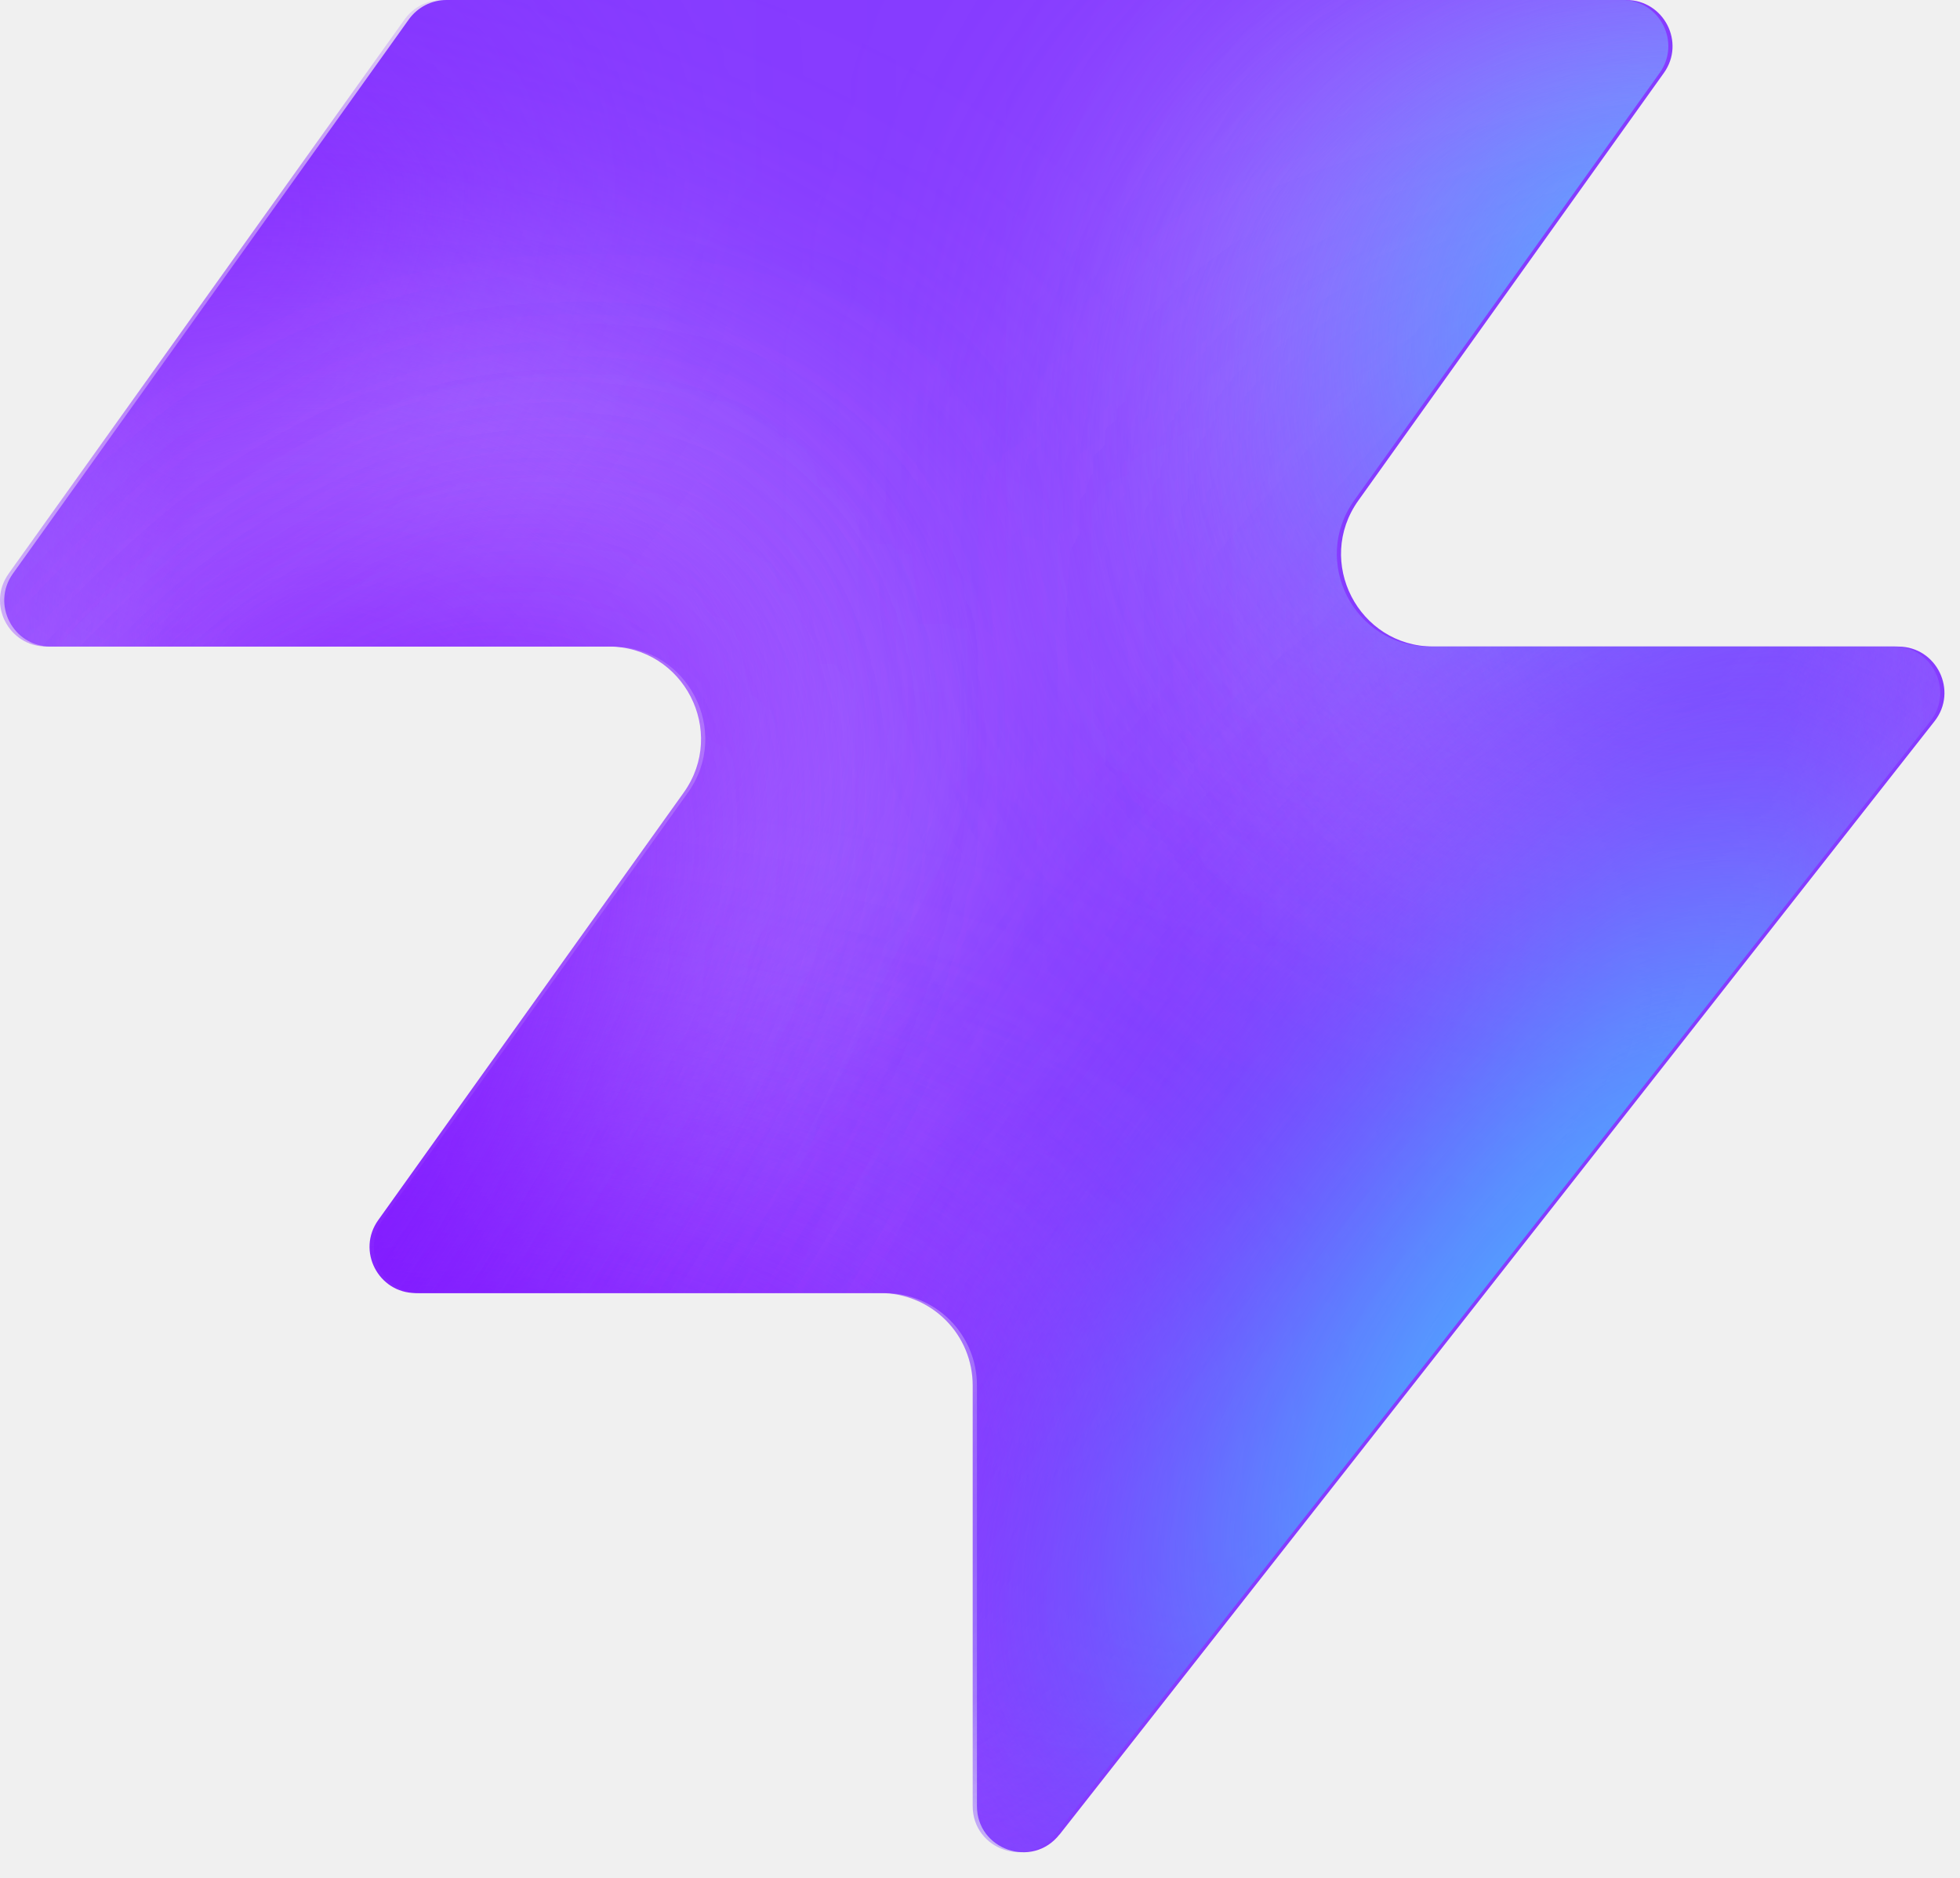
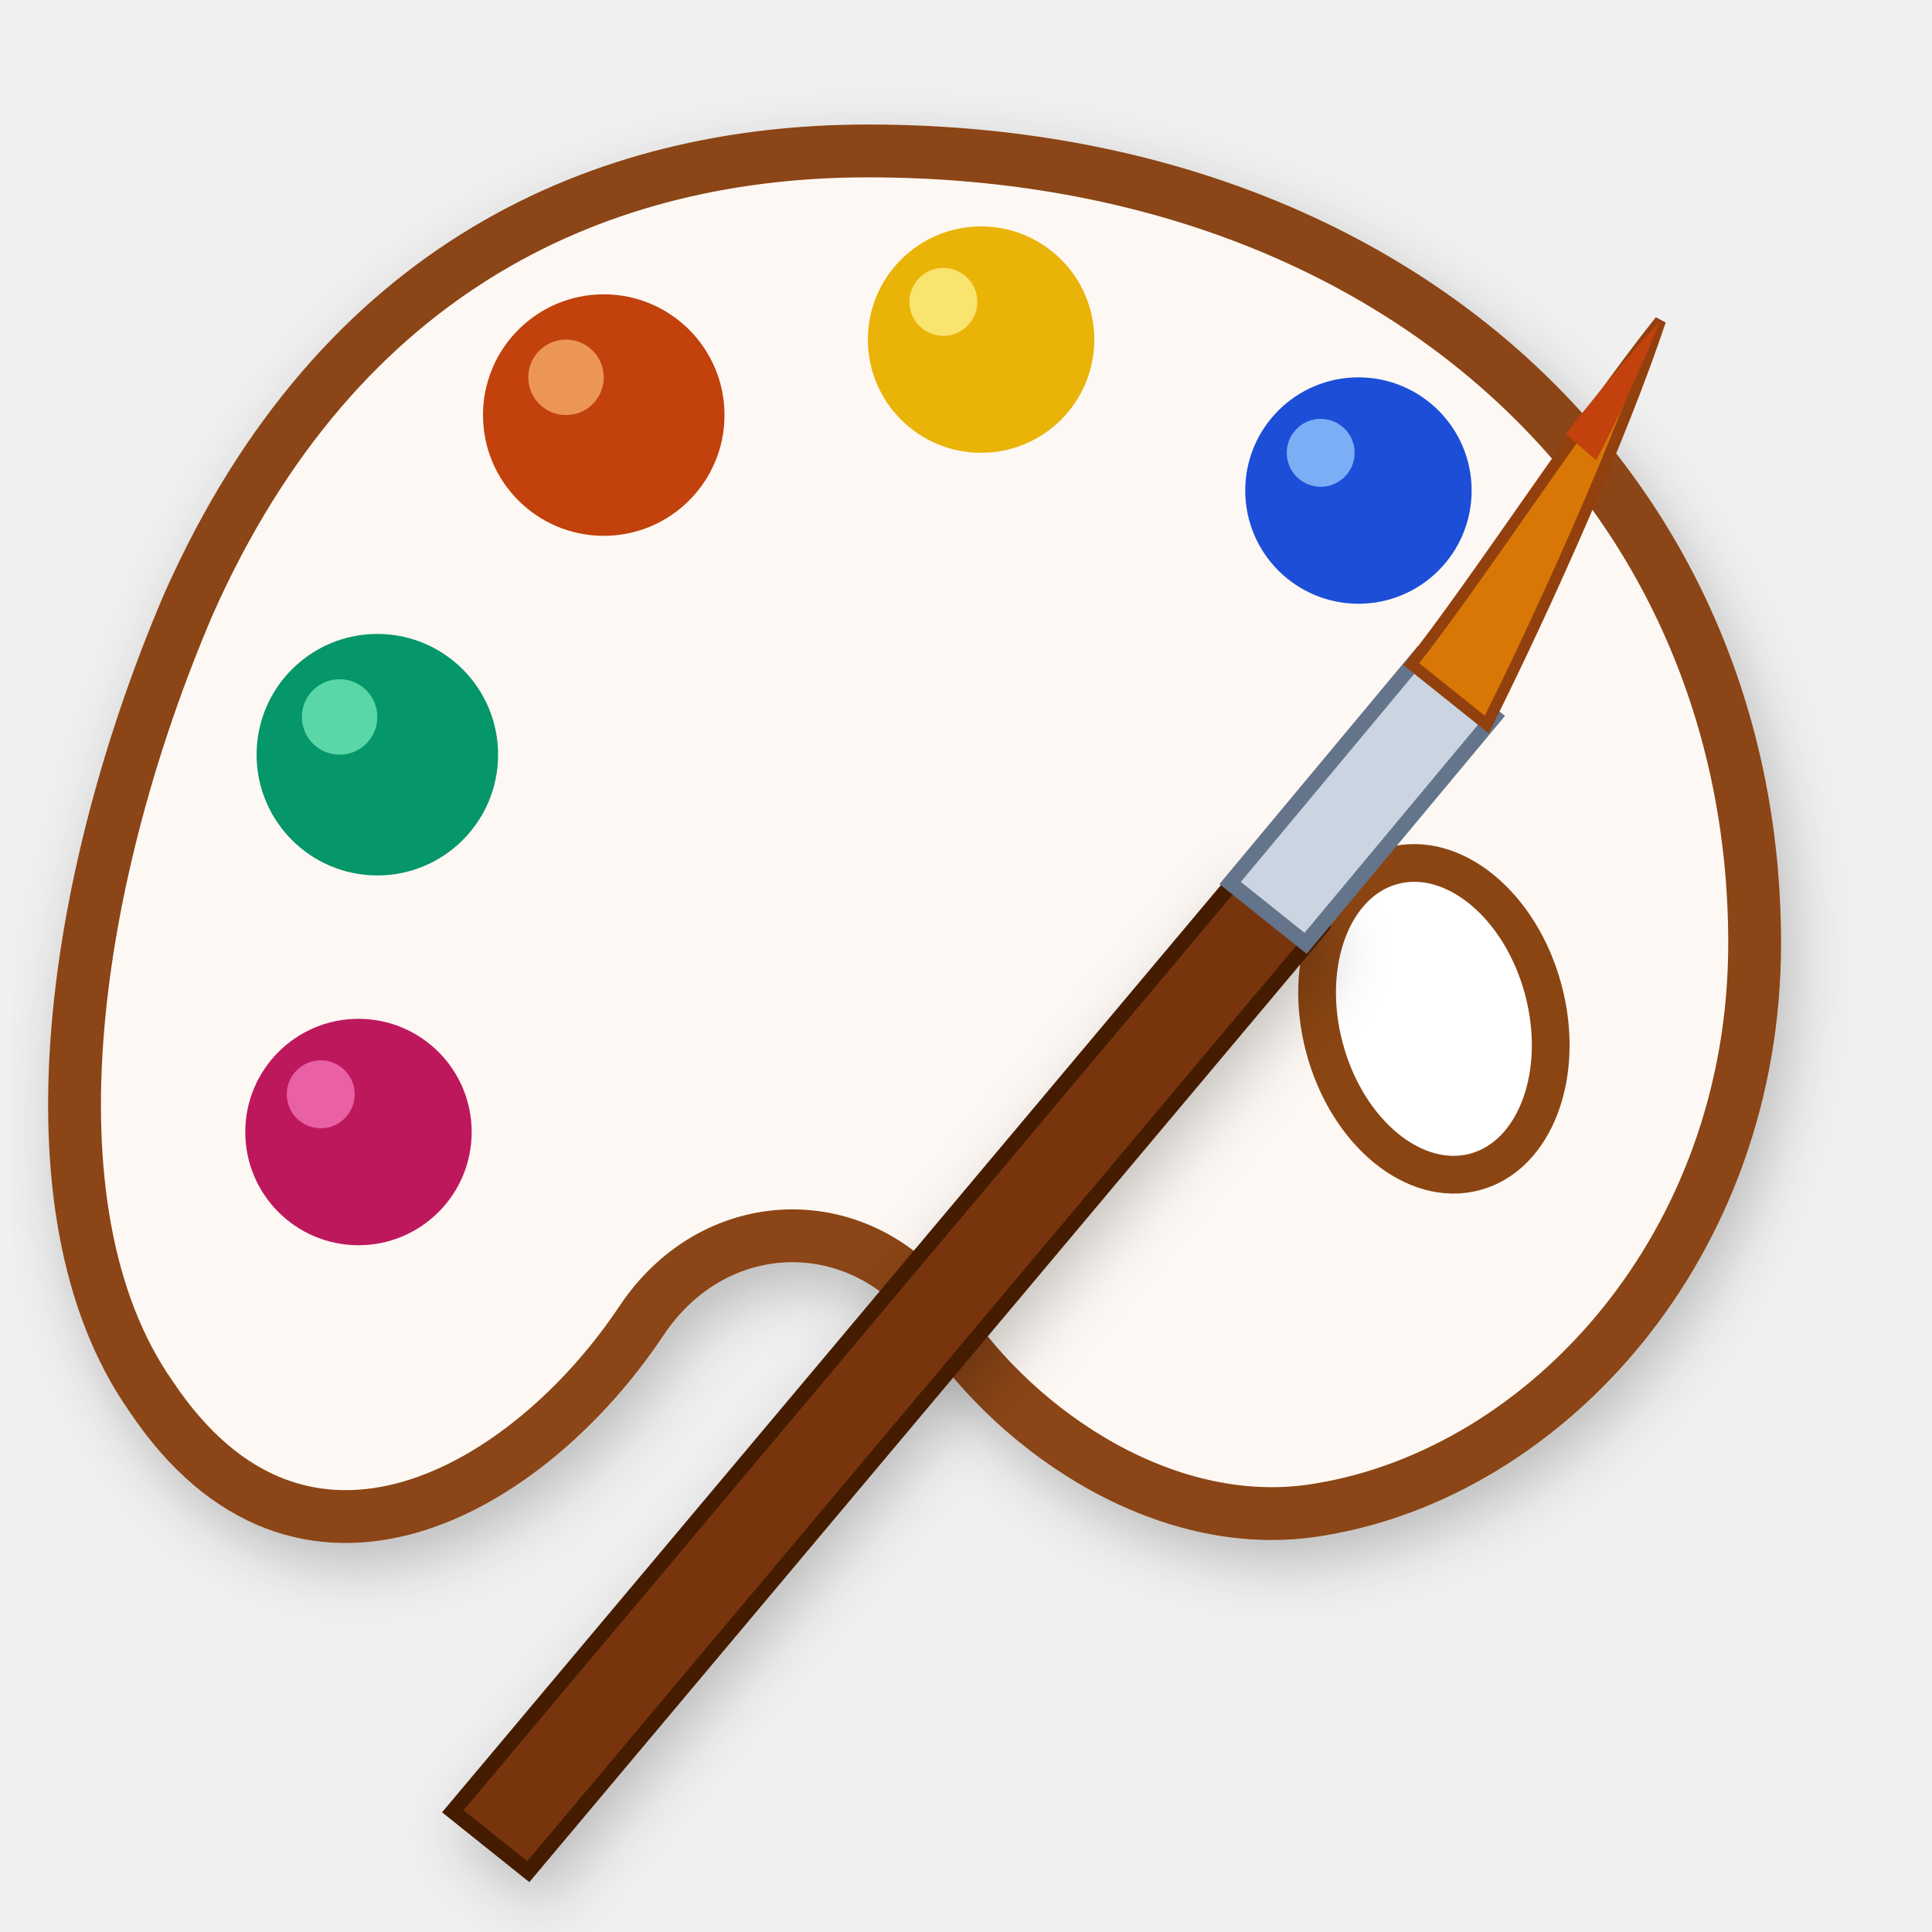
- <svg xmlns="http://www.w3.org/2000/svg" width="48" height="46" fill="none" viewBox="0 0 48 46">
-   <path fill="#863bff" d="M25.946 44.938c-.664.845-2.021.375-2.021-.698V33.937a2.26 2.26 0 0 0-2.262-2.262H10.287c-.92 0-1.456-1.04-.92-1.788l7.48-10.471c1.07-1.497 0-3.578-1.842-3.578H1.237c-.92 0-1.456-1.04-.92-1.788L10.013.474c.214-.297.556-.474.92-.474h28.894c.92 0 1.456 1.04.92 1.788l-7.48 10.471c-1.07 1.498 0 3.579 1.842 3.579h11.377c.943 0 1.473 1.088.89 1.83L25.947 44.94z" style="fill:#863bff;fill:color(display-p3 .525 .23 1);fill-opacity:1" />
-   <mask id="a" width="48" height="46" x="0" y="0" maskUnits="userSpaceOnUse" style="mask-type:alpha">
-     <path fill="#000" d="M25.842 44.938c-.664.844-2.021.375-2.021-.698V33.937a2.26 2.26 0 0 0-2.262-2.262H10.183c-.92 0-1.456-1.04-.92-1.788l7.48-10.471c1.07-1.498 0-3.579-1.842-3.579H1.133c-.92 0-1.456-1.04-.92-1.787L9.91.473c.214-.297.556-.474.92-.474h28.894c.92 0 1.456 1.04.92 1.788l-7.48 10.471c-1.07 1.498 0 3.578 1.842 3.578h11.377c.943 0 1.473 1.088.89 1.832L25.843 44.94z" style="fill:#000;fill-opacity:1" />
-   </mask>
-   <g mask="url(#a)">
-     <g filter="url(#b)">
-       <ellipse cx="5.508" cy="14.704" fill="#ede6ff" rx="5.508" ry="14.704" style="fill:#ede6ff;fill:color(display-p3 .927 .903 1);fill-opacity:1" transform="matrix(.00324 1 1 -.00324 -4.47 31.516)" />
-     </g>
-     <g filter="url(#c)">
-       <ellipse cx="10.399" cy="29.851" fill="#ede6ff" rx="10.399" ry="29.851" style="fill:#ede6ff;fill:color(display-p3 .927 .903 1);fill-opacity:1" transform="matrix(.00324 1 1 -.00324 -39.328 7.883)" />
-     </g>
-     <g filter="url(#d)">
-       <ellipse cx="5.508" cy="30.487" fill="#7e14ff" rx="5.508" ry="30.487" style="fill:#7e14ff;fill:color(display-p3 .492 .077 1);fill-opacity:1" transform="rotate(89.814 -25.913 -14.639)scale(1 -1)" />
-     </g>
-     <g filter="url(#e)">
-       <ellipse cx="5.508" cy="30.599" fill="#7e14ff" rx="5.508" ry="30.599" style="fill:#7e14ff;fill:color(display-p3 .492 .077 1);fill-opacity:1" transform="rotate(89.814 -32.644 -3.334)scale(1 -1)" />
-     </g>
-     <g filter="url(#f)">
-       <ellipse cx="5.508" cy="30.599" fill="#7e14ff" rx="5.508" ry="30.599" style="fill:#7e14ff;fill:color(display-p3 .492 .077 1);fill-opacity:1" transform="matrix(.00324 1 1 -.00324 -34.34 30.47)" />
-     </g>
-     <g filter="url(#g)">
-       <ellipse cx="14.072" cy="22.078" fill="#ede6ff" rx="14.072" ry="22.078" style="fill:#ede6ff;fill:color(display-p3 .927 .903 1);fill-opacity:1" transform="rotate(93.35 24.506 48.493)scale(-1 1)" />
-     </g>
-     <g filter="url(#h)">
-       <ellipse cx="3.47" cy="21.501" fill="#7e14ff" rx="3.47" ry="21.501" style="fill:#7e14ff;fill:color(display-p3 .492 .077 1);fill-opacity:1" transform="rotate(89.009 28.708 47.59)scale(-1 1)" />
-     </g>
-     <g filter="url(#i)">
-       <ellipse cx="3.47" cy="21.501" fill="#7e14ff" rx="3.47" ry="21.501" style="fill:#7e14ff;fill:color(display-p3 .492 .077 1);fill-opacity:1" transform="rotate(89.009 28.708 47.59)scale(-1 1)" />
-     </g>
-     <g filter="url(#j)">
-       <ellipse cx=".387" cy="8.972" fill="#7e14ff" rx="4.407" ry="29.108" style="fill:#7e14ff;fill:color(display-p3 .492 .077 1);fill-opacity:1" transform="rotate(39.51 .387 8.972)" />
-     </g>
-     <g filter="url(#k)">
-       <ellipse cx="47.523" cy="-6.092" fill="#7e14ff" rx="4.407" ry="29.108" style="fill:#7e14ff;fill:color(display-p3 .492 .077 1);fill-opacity:1" transform="rotate(37.892 47.523 -6.092)" />
-     </g>
-     <g filter="url(#l)">
-       <ellipse cx="41.412" cy="6.333" fill="#47bfff" rx="5.971" ry="9.665" style="fill:#47bfff;fill:color(display-p3 .28 .748 1);fill-opacity:1" transform="rotate(37.892 41.412 6.333)" />
-     </g>
-     <g filter="url(#m)">
-       <ellipse cx="-1.879" cy="38.332" fill="#7e14ff" rx="4.407" ry="29.108" style="fill:#7e14ff;fill:color(display-p3 .492 .077 1);fill-opacity:1" transform="rotate(37.892 -1.88 38.332)" />
-     </g>
-     <g filter="url(#n)">
-       <ellipse cx="-1.879" cy="38.332" fill="#7e14ff" rx="4.407" ry="29.108" style="fill:#7e14ff;fill:color(display-p3 .492 .077 1);fill-opacity:1" transform="rotate(37.892 -1.88 38.332)" />
-     </g>
-     <g filter="url(#o)">
-       <ellipse cx="35.651" cy="29.907" fill="#7e14ff" rx="4.407" ry="29.108" style="fill:#7e14ff;fill:color(display-p3 .492 .077 1);fill-opacity:1" transform="rotate(37.892 35.651 29.907)" />
-     </g>
-     <g filter="url(#p)">
-       <ellipse cx="38.418" cy="32.4" fill="#47bfff" rx="5.971" ry="15.297" style="fill:#47bfff;fill:color(display-p3 .28 .748 1);fill-opacity:1" transform="rotate(37.892 38.418 32.4)" />
-     </g>
-   </g>
+ <svg xmlns="http://www.w3.org/2000/svg" viewBox="0 0 512 512" fill="none">
  <defs>
-     <filter id="b" width="60.045" height="41.654" x="-19.77" y="16.149" color-interpolation-filters="sRGB" filterUnits="userSpaceOnUse">
-       <feFlood flood-opacity="0" result="BackgroundImageFix" />
-       <feBlend in="SourceGraphic" in2="BackgroundImageFix" result="shape" />
-       <feGaussianBlur result="effect1_foregroundBlur_2002_17158" stdDeviation="7.659" />
-     </filter>
-     <filter id="c" width="90.34" height="51.437" x="-54.613" y="-7.533" color-interpolation-filters="sRGB" filterUnits="userSpaceOnUse">
-       <feFlood flood-opacity="0" result="BackgroundImageFix" />
-       <feBlend in="SourceGraphic" in2="BackgroundImageFix" result="shape" />
-       <feGaussianBlur result="effect1_foregroundBlur_2002_17158" stdDeviation="7.659" />
-     </filter>
-     <filter id="d" width="79.355" height="29.4" x="-49.64" y="2.03" color-interpolation-filters="sRGB" filterUnits="userSpaceOnUse">
-       <feFlood flood-opacity="0" result="BackgroundImageFix" />
-       <feBlend in="SourceGraphic" in2="BackgroundImageFix" result="shape" />
-       <feGaussianBlur result="effect1_foregroundBlur_2002_17158" stdDeviation="4.596" />
-     </filter>
-     <filter id="e" width="79.579" height="29.4" x="-45.045" y="20.029" color-interpolation-filters="sRGB" filterUnits="userSpaceOnUse">
-       <feFlood flood-opacity="0" result="BackgroundImageFix" />
-       <feBlend in="SourceGraphic" in2="BackgroundImageFix" result="shape" />
-       <feGaussianBlur result="effect1_foregroundBlur_2002_17158" stdDeviation="4.596" />
-     </filter>
-     <filter id="f" width="79.579" height="29.4" x="-43.513" y="21.178" color-interpolation-filters="sRGB" filterUnits="userSpaceOnUse">
-       <feFlood flood-opacity="0" result="BackgroundImageFix" />
-       <feBlend in="SourceGraphic" in2="BackgroundImageFix" result="shape" />
-       <feGaussianBlur result="effect1_foregroundBlur_2002_17158" stdDeviation="4.596" />
-     </filter>
-     <filter id="g" width="74.749" height="58.852" x="15.756" y="-17.901" color-interpolation-filters="sRGB" filterUnits="userSpaceOnUse">
-       <feFlood flood-opacity="0" result="BackgroundImageFix" />
-       <feBlend in="SourceGraphic" in2="BackgroundImageFix" result="shape" />
-       <feGaussianBlur result="effect1_foregroundBlur_2002_17158" stdDeviation="7.659" />
-     </filter>
-     <filter id="h" width="61.377" height="25.362" x="23.548" y="2.284" color-interpolation-filters="sRGB" filterUnits="userSpaceOnUse">
-       <feFlood flood-opacity="0" result="BackgroundImageFix" />
-       <feBlend in="SourceGraphic" in2="BackgroundImageFix" result="shape" />
-       <feGaussianBlur result="effect1_foregroundBlur_2002_17158" stdDeviation="4.596" />
-     </filter>
-     <filter id="i" width="61.377" height="25.362" x="23.548" y="2.284" color-interpolation-filters="sRGB" filterUnits="userSpaceOnUse">
-       <feFlood flood-opacity="0" result="BackgroundImageFix" />
-       <feBlend in="SourceGraphic" in2="BackgroundImageFix" result="shape" />
-       <feGaussianBlur result="effect1_foregroundBlur_2002_17158" stdDeviation="4.596" />
-     </filter>
-     <filter id="j" width="56.045" height="63.649" x="-27.636" y="-22.853" color-interpolation-filters="sRGB" filterUnits="userSpaceOnUse">
-       <feFlood flood-opacity="0" result="BackgroundImageFix" />
-       <feBlend in="SourceGraphic" in2="BackgroundImageFix" result="shape" />
-       <feGaussianBlur result="effect1_foregroundBlur_2002_17158" stdDeviation="4.596" />
-     </filter>
-     <filter id="k" width="54.814" height="64.646" x="20.116" y="-38.415" color-interpolation-filters="sRGB" filterUnits="userSpaceOnUse">
-       <feFlood flood-opacity="0" result="BackgroundImageFix" />
-       <feBlend in="SourceGraphic" in2="BackgroundImageFix" result="shape" />
-       <feGaussianBlur result="effect1_foregroundBlur_2002_17158" stdDeviation="4.596" />
-     </filter>
-     <filter id="l" width="33.541" height="35.313" x="24.641" y="-11.323" color-interpolation-filters="sRGB" filterUnits="userSpaceOnUse">
-       <feFlood flood-opacity="0" result="BackgroundImageFix" />
-       <feBlend in="SourceGraphic" in2="BackgroundImageFix" result="shape" />
-       <feGaussianBlur result="effect1_foregroundBlur_2002_17158" stdDeviation="4.596" />
-     </filter>
-     <filter id="m" width="54.814" height="64.646" x="-29.286" y="6.009" color-interpolation-filters="sRGB" filterUnits="userSpaceOnUse">
-       <feFlood flood-opacity="0" result="BackgroundImageFix" />
-       <feBlend in="SourceGraphic" in2="BackgroundImageFix" result="shape" />
-       <feGaussianBlur result="effect1_foregroundBlur_2002_17158" stdDeviation="4.596" />
-     </filter>
-     <filter id="n" width="54.814" height="64.646" x="-29.286" y="6.009" color-interpolation-filters="sRGB" filterUnits="userSpaceOnUse">
-       <feFlood flood-opacity="0" result="BackgroundImageFix" />
-       <feBlend in="SourceGraphic" in2="BackgroundImageFix" result="shape" />
-       <feGaussianBlur result="effect1_foregroundBlur_2002_17158" stdDeviation="4.596" />
-     </filter>
-     <filter id="o" width="54.814" height="64.646" x="8.244" y="-2.416" color-interpolation-filters="sRGB" filterUnits="userSpaceOnUse">
-       <feFlood flood-opacity="0" result="BackgroundImageFix" />
-       <feBlend in="SourceGraphic" in2="BackgroundImageFix" result="shape" />
-       <feGaussianBlur result="effect1_foregroundBlur_2002_17158" stdDeviation="4.596" />
-     </filter>
-     <filter id="p" width="39.409" height="43.623" x="18.713" y="10.588" color-interpolation-filters="sRGB" filterUnits="userSpaceOnUse">
-       <feFlood flood-opacity="0" result="BackgroundImageFix" />
-       <feBlend in="SourceGraphic" in2="BackgroundImageFix" result="shape" />
-       <feGaussianBlur result="effect1_foregroundBlur_2002_17158" stdDeviation="4.596" />
+     <filter id="palette-shadow" x="-10%" y="-10%" width="130%" height="130%">
+       <feDropShadow dx="3" dy="6" stdDeviation="8" flood-color="#180f0a" flood-opacity="0.22" />
    </filter>
  </defs>
+   <path d="M 230 40 C 370 40 465 130 465 250 C 465 330 410 390 350 400 C 310 407 270 380 250 350 C 230 320 190 320 170 350 C 140 395 80 430 40 370 C 5 320 20 230 50 160 C 90 70 160 40 230 40 Z" fill="#FDF8F3" stroke="#8B4513" stroke-width="14" stroke-linejoin="round" filter="url(#palette-shadow)" />
+   <ellipse cx="380" cy="270" rx="30" ry="42" fill="#FFFFFF" stroke="#8B4513" stroke-width="10" transform="rotate(-15 380 270)" />
+   <circle cx="160" cy="110" r="32" fill="#C2410C" />
+   <circle cx="150" cy="100" r="10" fill="#FDBA74" opacity="0.7" />
+   <circle cx="260" cy="90" r="30" fill="#EAB308" />
+   <circle cx="250" cy="80" r="9" fill="#FEF08A" opacity="0.8" />
+   <circle cx="360" cy="130" r="30" fill="#1D4ED8" />
+   <circle cx="350" cy="120" r="9" fill="#93C5FD" opacity="0.8" />
+   <circle cx="100" cy="200" r="32" fill="#059669" />
+   <circle cx="90" cy="190" r="10" fill="#6EE7B7" opacity="0.8" />
+   <circle cx="95" cy="300" r="30" fill="#BE185D" />
+   <circle cx="85" cy="290" r="9" fill="#F472B6" opacity="0.8" />
+   <path d="M 120 480 L 330 230 L 350 246 L 140 496 Z" fill="#78350F" stroke="#451A03" stroke-width="4" filter="url(#palette-shadow)" />
+   <path d="M 326 234 L 376 174 L 396 190 L 346 250 Z" fill="#CBD5E1" stroke="#64748B" stroke-width="4" />
+   <path d="M 374 176 C 390 156 420 110 440 85 C 430 115 410 160 394 192 Z" fill="#D97706" stroke="#92400E" stroke-width="3" />
+   <path d="M 415 115 C 428 98 440 85 440 85 C 440 85 432 105 423 122 Z" fill="#C2410C" />
</svg>
